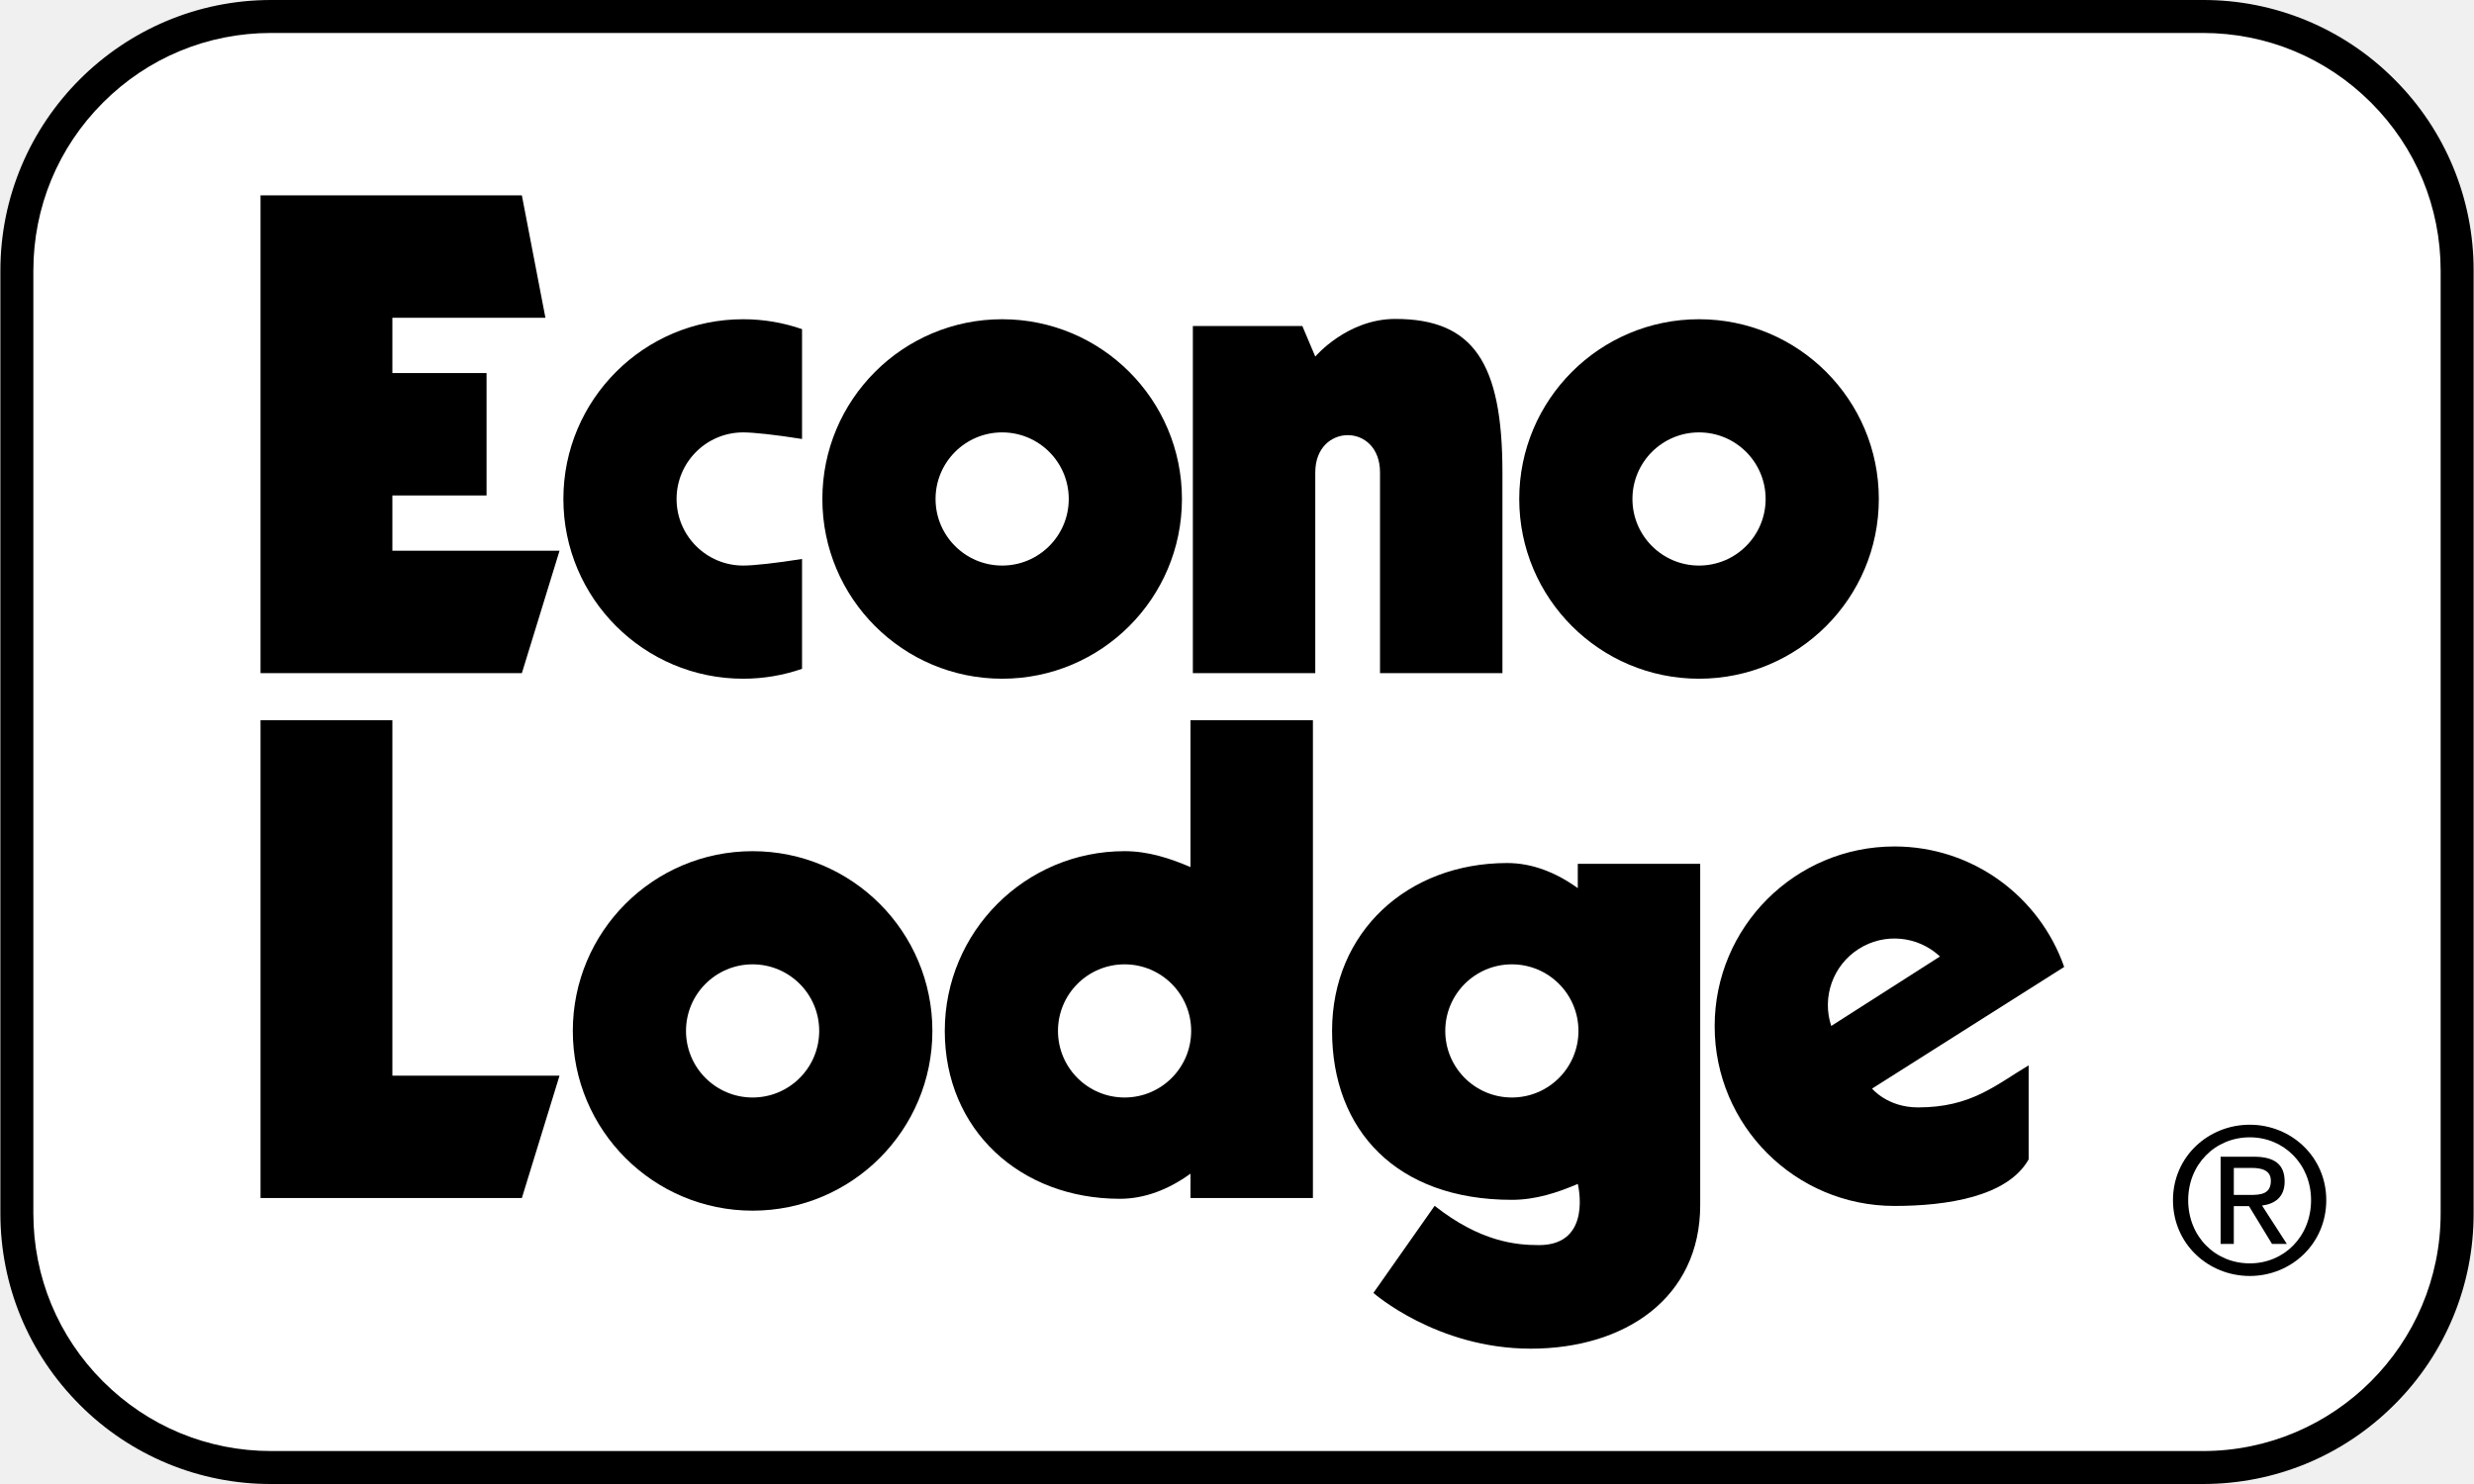
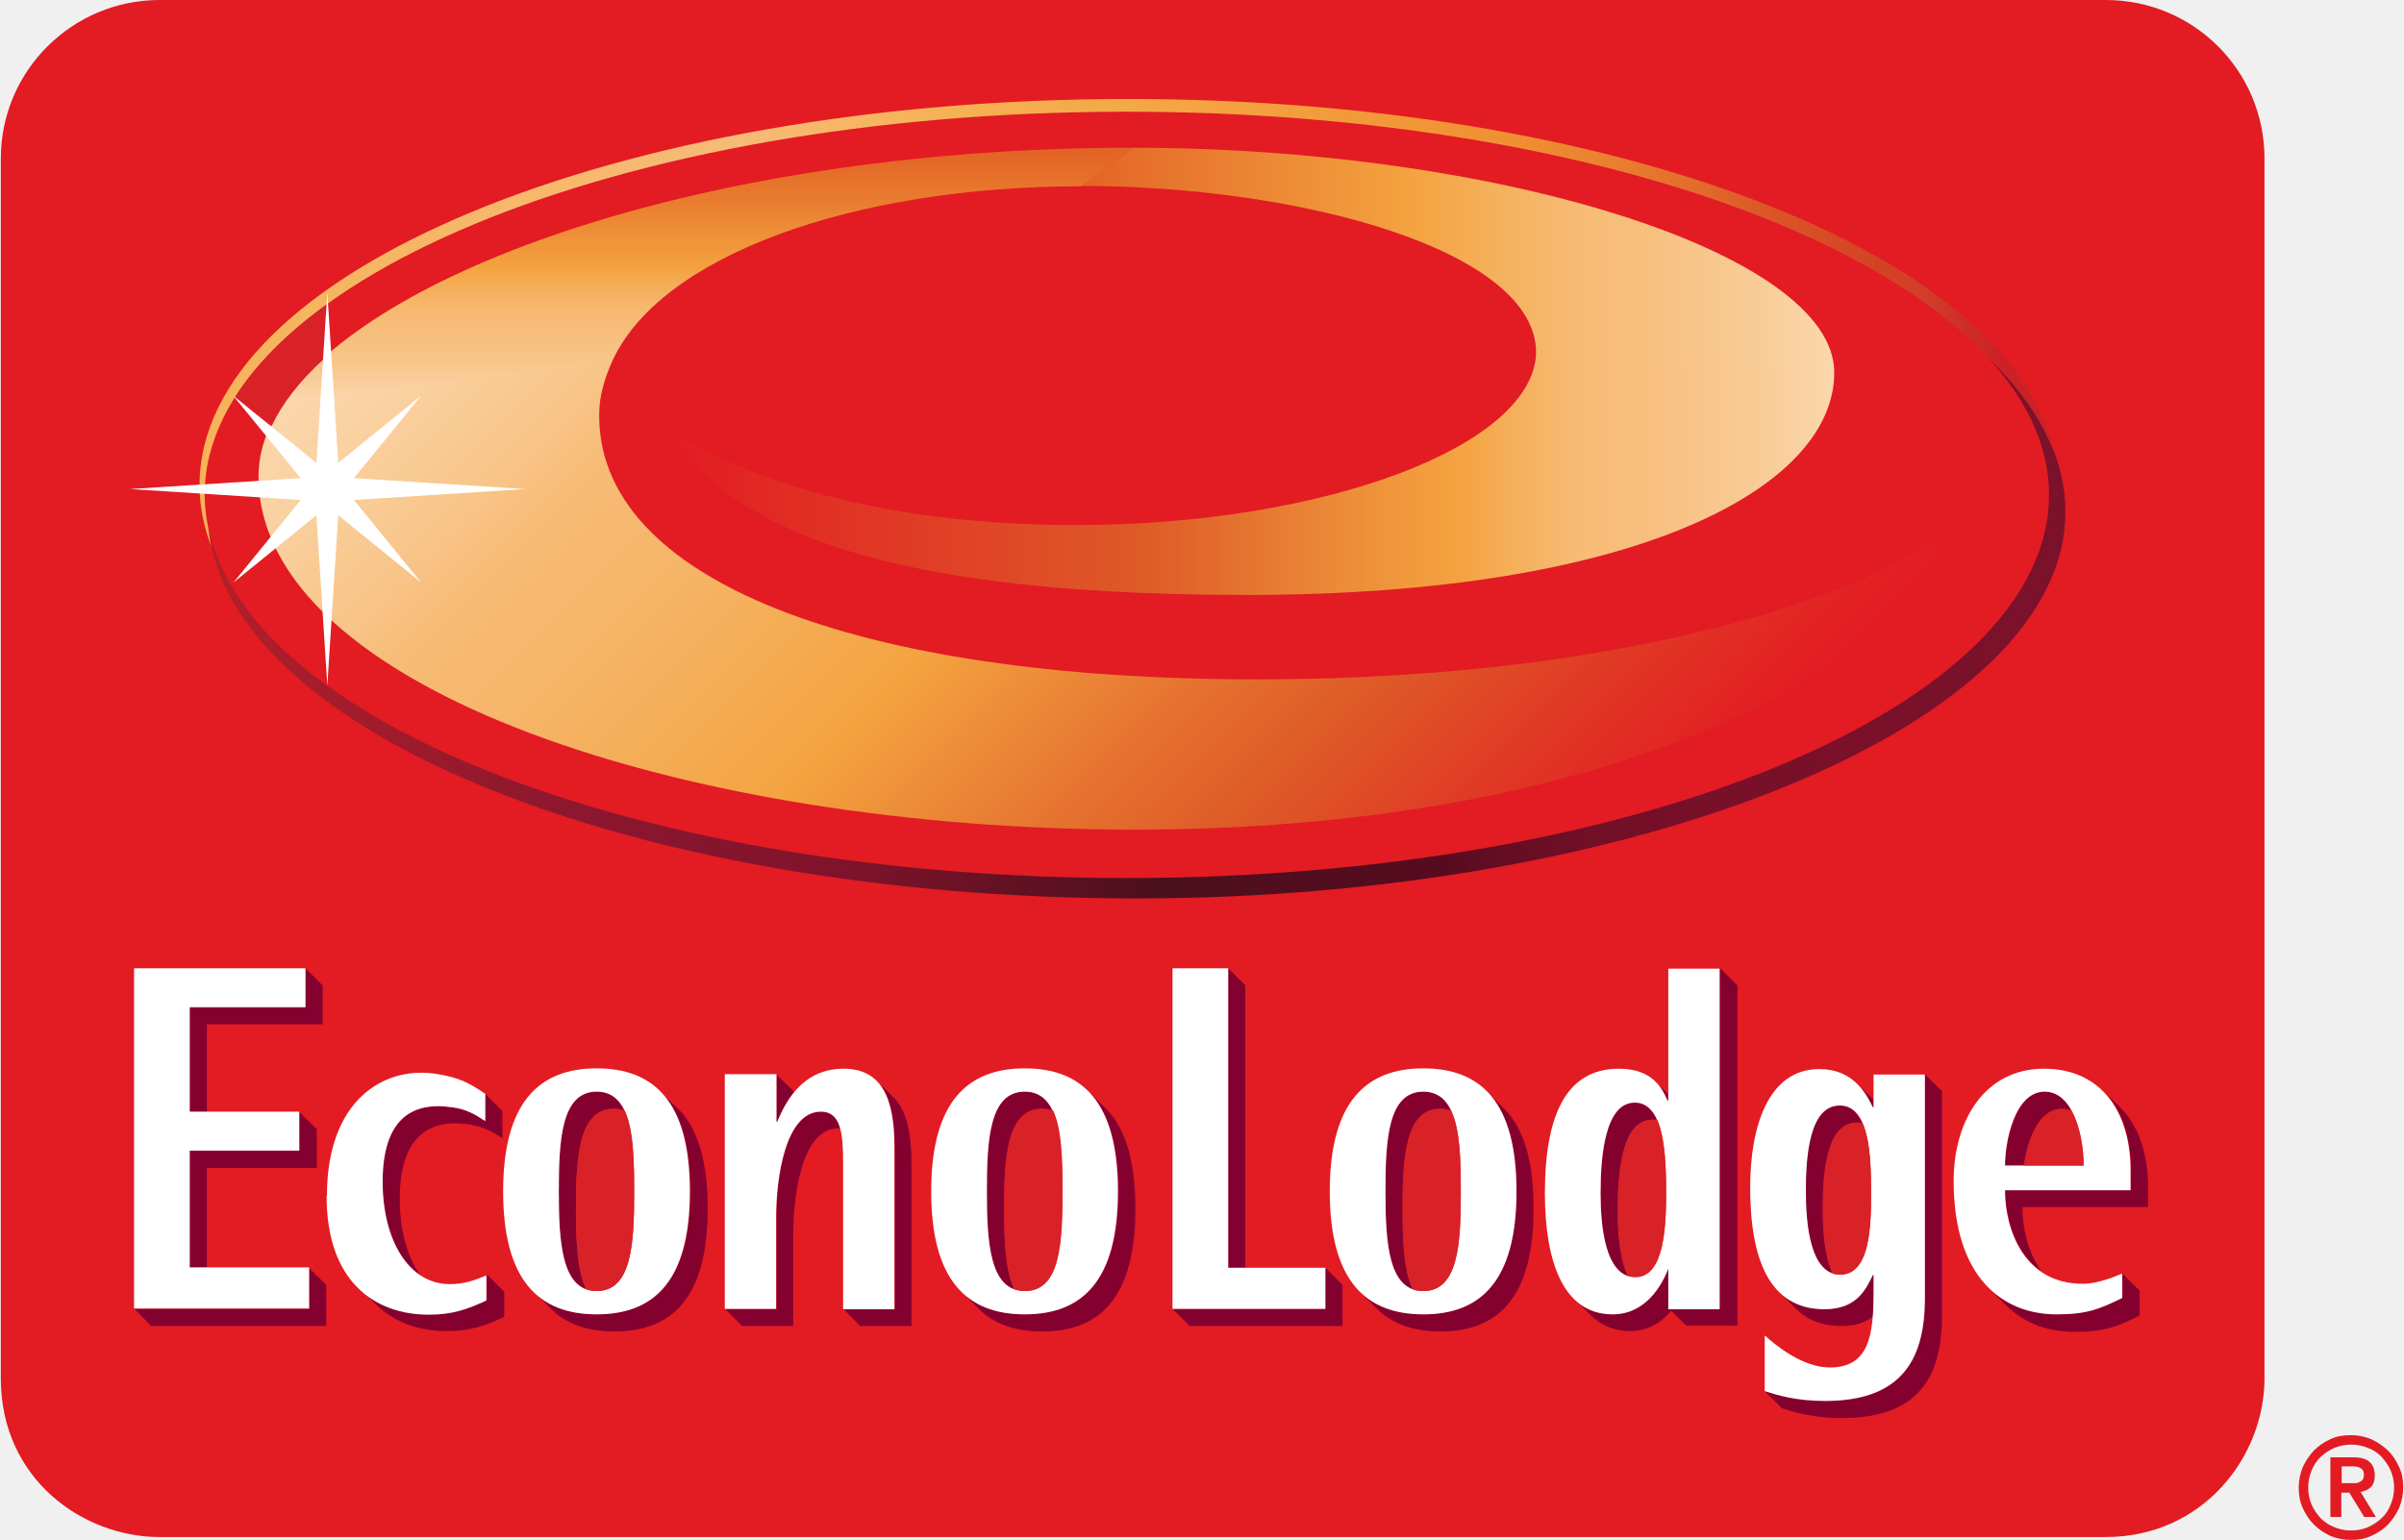
- <svg xmlns="http://www.w3.org/2000/svg" width="2500" height="1500" viewBox="0 0 147.727 88.664">
-   <path d="M142.99 4.737A16.066 16.066 0 0 0 131.555 0H16.172C7.255 0 0 7.255 0 16.172v56.32c0 4.319 1.683 8.381 4.737 11.436a16.069 16.069 0 0 0 11.435 4.736h115.383c4.319 0 8.38-1.682 11.435-4.736a16.07 16.07 0 0 0 4.737-11.436v-56.32a16.07 16.07 0 0 0-4.737-11.435z" />
-   <path d="M145.758 72.492c0 7.832-6.371 14.203-14.203 14.203H16.172c-3.794 0-7.36-1.478-10.043-4.16s-4.16-6.25-4.16-10.043v-56.32c0-3.793 1.478-7.36 4.16-10.043s6.249-4.16 10.043-4.16h115.383c3.794 0 7.36 1.478 10.043 4.16s4.16 6.25 4.16 10.043v56.32z" fill="#fff" />
-   <path d="M71.086 43.031v8.775c-1.205-.518-2.517-.952-3.938-.952-5.931 0-10.739 4.809-10.739 10.739 0 5.931 4.527 10.031 10.458 10.031 1.48 0 2.909-.555 4.219-1.501v1.455h7.312V43.031h-7.312zM23.414 32.906v-3.304h5.625v-7.313h-5.625v-3.305h9.141l-1.407-7.312H15.539v28.547h15.609l2.25-7.313zM23.414 64.266V43.031h-7.875v28.547h15.609l2.25-7.312z" />
-   <circle cx="59.836" cy="29.812" r="10.739" />
-   <circle cx="59.836" cy="29.812" r="3.978" fill="#fff" />
-   <circle cx="44.93" cy="61.594" r="10.739" />
-   <circle cx="44.93" cy="61.594" r="3.978" fill="#fff" />
-   <circle cx="101.461" cy="29.812" r="10.739" />
-   <circle cx="101.461" cy="29.812" r="3.978" fill="#fff" />
-   <path d="M47.883 33.396c-1.577.252-2.896.394-3.516.394a3.978 3.978 0 1 1 0-7.956c.619 0 1.939.142 3.516.394v-6.563a10.712 10.712 0 0 0-3.516-.592c-5.931 0-10.739 4.809-10.739 10.739 0 5.931 4.809 10.739 10.739 10.739 1.231 0 2.414-.21 3.516-.592v-6.563zM83.32 19.055c-2.883 0-4.781 2.25-4.781 2.25l-.773-1.828h-6.539v20.742h7.312V28.224c0-2.953 3.867-2.981 3.867 0v11.995h7.312V28.224c.001-6.568-1.757-9.169-6.398-9.169z" />
-   <circle cx="67.148" cy="61.594" r="3.978" fill="#fff" />
-   <path d="M101.531 72V51.609h-7.312v1.455c-1.31-.946-2.738-1.501-4.219-1.501-5.931 0-10.458 4.101-10.458 10.031 0 5.931 3.849 10.092 10.739 10.092 1.421 0 2.732-.433 3.938-.951 0 0 .914 3.656-2.32 3.656-1.406 0-3.516-.211-6.231-2.347l-3.656 5.203s3.771 3.331 9.396 3.331 10.123-3.023 10.123-8.578z" />
-   <circle cx="90.281" cy="61.594" r="3.978" fill="#fff" />
-   <path d="M121.148 63.651c-2.016 1.207-3.445 2.513-6.609 2.513-1.828 0-2.742-1.125-2.742-1.125l11.475-7.268c-1.464-4.19-5.449-7.198-10.139-7.198-5.931 0-10.739 4.809-10.739 10.739 0 5.931 4.808 10.739 10.739 10.739 3.111 0 6.75-.544 8.016-2.781v-5.619z" />
-   <path d="M115.852 57.146a3.978 3.978 0 0 0-6.495 4.152l6.495-4.152z" fill="#fff" />
-   <path d="M129.77 71.704c0-2.594 2.104-4.506 4.59-4.506 2.463 0 4.566 1.913 4.566 4.506 0 2.618-2.104 4.531-4.566 4.531-2.486 0-4.59-1.913-4.59-4.531z" />
-   <path d="M134.36 75.482c2.044 0 3.658-1.602 3.658-3.778 0-2.14-1.614-3.753-3.658-3.753-2.068 0-3.682 1.614-3.682 3.753.001 2.176 1.614 3.778 3.682 3.778z" fill="#fff" />
-   <path d="M133.404 74.322h-.789V69.11h1.984c1.231 0 1.841.454 1.841 1.482 0 .932-.586 1.339-1.351 1.435l1.482 2.295h-.885l-1.375-2.259h-.908v2.259z" />
-   <path d="M134.349 71.394c.669 0 1.267-.048 1.267-.849 0-.646-.585-.765-1.136-.765h-1.076v1.614h.945z" fill="#fff" />
+ <svg xmlns="http://www.w3.org/2000/svg" id="b" viewBox="0.0 0.0 66.0 42.31" style="cursor: default;" width="395.092" height="253.106">
+   <defs>
+     <style>.l{fill:#e31b23;}.l,.m,.n,.o,.p,.q,.r,.s,.t,.u,.v,.w{stroke-width:0px;}.m{fill:#d92128;}.n{fill:#84002f;}.o{fill:#fff;}.p{fill:url(#e);}.q{fill:url(#f);}.r{fill:url(#d);}.s{fill:url(#j);}.t{fill:url(#i);}.u{fill:url(#h);}.v{fill:url(#g);}.w{fill:url(#k);}</style>
+     <linearGradient id="d" x1="42.21" y1="9.95" x2="50.35" y2="9.95" gradientUnits="userSpaceOnUse">
+       <stop offset="0" stop-color="#f6ba76" />
+       <stop offset=".11" stop-color="#f6ba76" />
+       <stop offset=".33" stop-color="#f6bd7c" />
+       <stop offset=".64" stop-color="#f7c68d" />
+       <stop offset=".98" stop-color="#f9d5a9" />
+       <stop offset="1" stop-color="#fad6ab" />
+     </linearGradient>
+     <linearGradient id="e" x1="7.71" y1="10.46" x2="16.88" y2="10.46" gradientUnits="userSpaceOnUse">
+       <stop offset="0" stop-color="#fad6ab" />
+       <stop offset=".02" stop-color="#f9d5a9" />
+       <stop offset=".36" stop-color="#f7c68d" />
+       <stop offset=".67" stop-color="#f6bd7c" />
+       <stop offset=".89" stop-color="#f6ba76" />
+       <stop offset="1" stop-color="#f6ba76" />
+     </linearGradient>
+     <linearGradient id="f" x1="18.19" y1="13.01" x2="50.37" y2="13.01" gradientUnits="userSpaceOnUse">
+       <stop offset="0" stop-color="#e31b23" />
+       <stop offset=".4" stop-color="#de5927" />
+       <stop offset=".41" stop-color="#de5a27" />
+       <stop offset=".59" stop-color="#ed8e39" />
+       <stop offset=".68" stop-color="#f4a340" />
+       <stop offset=".73" stop-color="#f5b05c" />
+       <stop offset=".78" stop-color="#f7bb75" />
+       <stop offset=".84" stop-color="#f7bf7e" />
+       <stop offset=".94" stop-color="#f9cc97" />
+       <stop offset="1" stop-color="#fbd7ac" />
+     </linearGradient>
+     <linearGradient id="g" x1="29.67" y1="7.15" x2="50.37" y2="7.15" gradientUnits="userSpaceOnUse">
+       <stop offset="0" stop-color="#e36426" />
+       <stop offset=".44" stop-color="#f4a340" />
+       <stop offset=".55" stop-color="#f5b05c" />
+       <stop offset=".66" stop-color="#f7bb75" />
+       <stop offset=".75" stop-color="#f7bf7e" />
+       <stop offset=".9" stop-color="#f9cc97" />
+       <stop offset="1" stop-color="#fbd7ac" />
+     </linearGradient>
+     <linearGradient id="h" x1="19.45" y1="10.98" x2="19.45" y2="4.06" gradientUnits="userSpaceOnUse">
+       <stop offset="0" stop-color="#fbd7ac" />
+       <stop offset=".01" stop-color="#fad5a8" />
+       <stop offset=".14" stop-color="#f8c68c" />
+       <stop offset=".25" stop-color="#f7be7b" />
+       <stop offset=".33" stop-color="#f7bb75" />
+       <stop offset=".38" stop-color="#f6b66b" />
+       <stop offset=".47" stop-color="#f5ab52" />
+       <stop offset=".52" stop-color="#f4a340" />
+       <stop offset=".79" stop-color="#e97c2f" />
+       <stop offset=".98" stop-color="#e36426" />
+     </linearGradient>
+     <linearGradient id="i" x1="17.08" y1="1.71" x2="42.07" y2="26.7" gradientUnits="userSpaceOnUse">
+       <stop offset="0" stop-color="#fbd7ac" />
+       <stop offset=".06" stop-color="#fad1a1" />
+       <stop offset=".16" stop-color="#f8c487" />
+       <stop offset=".21" stop-color="#f7bb75" />
+       <stop offset=".29" stop-color="#f6b66b" />
+       <stop offset=".41" stop-color="#f5ab52" />
+       <stop offset=".49" stop-color="#f4a340" />
+       <stop offset=".66" stop-color="#e5712f" />
+       <stop offset=".76" stop-color="#de5927" />
+       <stop offset=".91" stop-color="#e12f24" />
+       <stop offset="1" stop-color="#e31b23" />
+     </linearGradient>
+     <linearGradient id="j" x1="5.71" y1="17.24" x2="56.72" y2="17.24" gradientUnits="userSpaceOnUse">
+       <stop offset="0" stop-color="#b31f29" />
+       <stop offset=".19" stop-color="#8d172e" />
+       <stop offset=".34" stop-color="#7f132b" />
+       <stop offset=".51" stop-color="#4c101d" />
+       <stop offset=".66" stop-color="#560b1f" />
+       <stop offset=".7" stop-color="#660d23" />
+       <stop offset=".75" stop-color="#720f27" />
+       <stop offset=".82" stop-color="#791029" />
+       <stop offset="1" stop-color="#7b112a" />
+     </linearGradient>
+     <linearGradient id="k" x1="5.46" y1="8.86" x2="56.39" y2="8.86" gradientUnits="userSpaceOnUse">
+       <stop offset="0" stop-color="#f6b359" />
+       <stop offset=".29" stop-color="#f7bb77" />
+       <stop offset=".41" stop-color="#f6b153" />
+       <stop offset=".53" stop-color="#f5a542" />
+       <stop offset=".67" stop-color="#f19435" />
+       <stop offset=".71" stop-color="#ef8f33" />
+       <stop offset=".76" stop-color="#ea8030" />
+       <stop offset=".81" stop-color="#e2692b" />
+       <stop offset=".85" stop-color="#db5426" />
+       <stop offset=".86" stop-color="#da5126" />
+       <stop offset=".9" stop-color="#d44326" />
+       <stop offset=".93" stop-color="#d23e27" />
+       <stop offset=".97" stop-color="#cc2127" />
+       <stop offset="1" stop-color="#c92127" />
+     </linearGradient>
+   </defs>
+   <g id="c">
+     <path class="l" d="M57.82,0H4.36C1.97,0,0,1.94,0,4.36v33.52c0,2.78,2.27,4.36,4.36,4.36h53.47c2.67,0,4.36-2.21,4.36-4.36V4.36c0-2.42-1.95-4.36-4.36-4.36Z" />
+     <path class="r" d="M42.21,9.52v.39l8.13.47s.04-.22-.07-.35c-.11-.13-8.06-.51-8.06-.51Z" />
+     <path class="p" d="M16.88,9.72s-.2.39-.27.61-8.9.87-8.9.87c0,0,.2-.35.31-.44s8.86-1.03,8.86-1.03Z" />
+     <polygon class="n" points="5.19 27.69 5.19 30.56 5.66 30.56 5.66 28.15 8.84 28.15 8.84 27.08 8.37 26.61 8.37 27.69 5.19 27.69" />
+     <polygon class="n" points="8.47 34.85 8.47 35.97 3.67 35.97 4.13 36.44 8.94 36.44 8.94 35.31 8.47 34.85" />
+     <polygon class="n" points="8.68 31.03 8.2 30.56 8.2 31.63 5.19 31.63 5.19 34.84 5.66 34.84 5.66 32.1 8.68 32.1 8.68 31.03" />
+     <path class="n" d="M16.08,35.43c-.25-.51-.28-1.35-.28-2.22,0-1.42.08-2.74,1.04-2.74.11,0,.2.02.29.05-.15-.32-.39-.52-.76-.52-.96,0-1.04,1.32-1.04,2.74,0,1.26.07,2.44.75,2.69ZM18.62,30.49l-.41-.4c.47.53.73,1.39.73,2.65,0,2.45-.98,3.38-2.56,3.38-.68,0-1.25-.17-1.68-.57l.47.47c.43.4,1.01.57,1.69.57,1.58,0,2.56-.92,2.56-3.38,0-1.31-.28-2.19-.79-2.72Z" />
+     <path class="n" d="M21.31,30.83h.02c.09-.23.23-.52.45-.79v-.05l-.47-.46v1.3Z" />
+     <path class="n" d="M22.54,30.55c-.99,0-1.23,1.86-1.23,2.89v2.53h-1.41l.46.47h1.41v-2.54c0-1.03.23-2.89,1.23-2.89.02,0,.04,0,.06,0-.08-.29-.23-.47-.53-.47Z" />
+     <path class="n" d="M24.58,30.21l-.43-.42c.29.37.41.96.41,1.73v4.45h-1.41l.46.47h1.41v-4.45c0-.82-.13-1.43-.45-1.79Z" />
+     <path class="n" d="M27.84,35.43c-.25-.51-.28-1.35-.28-2.22,0-1.42.08-2.74,1.04-2.74.11,0,.21.02.29.05-.15-.32-.39-.52-.76-.52-.96,0-1.04,1.32-1.04,2.74,0,1.26.07,2.44.75,2.69Z" />
+     <path class="n" d="M30.4,30.51l-.47-.47c.49.53.77,1.4.77,2.7,0,2.45-.98,3.38-2.56,3.38-.68,0-1.26-.17-1.69-.57l.47.47c.43.4,1.01.57,1.69.57,1.58,0,2.56-.92,2.56-3.38,0-1.3-.27-2.17-.77-2.7Z" />
+     <polygon class="n" points="36.39 34.84 36.39 35.97 32.19 35.97 32.66 36.44 36.86 36.44 36.86 35.31 36.39 34.84" />
+     <polygon class="n" points="34.19 34.84 34.19 27.08 33.72 26.61 33.72 34.84 34.19 34.84" />
+     <path class="n" d="M38.79,35.43c-.25-.51-.28-1.35-.28-2.22,0-1.42.08-2.74,1.04-2.74.11,0,.21.02.29.05-.15-.32-.39-.52-.76-.52-.96,0-1.04,1.32-1.04,2.74,0,1.26.07,2.44.75,2.69Z" />
+     <path class="n" d="M41.34,30.51l-.58-.58h0c.56.52.88,1.42.88,2.81,0,2.45-.98,3.38-2.56,3.38-.69,0-1.26-.18-1.7-.58l.48.48c.43.39,1,.57,1.69.57,1.58,0,2.56-.92,2.56-3.38,0-1.3-.27-2.17-.77-2.7Z" />
+     <path class="n" d="M44.7,35.07c-.24-.5-.28-1.27-.28-1.81,0-1,.11-2.48.94-2.48.05,0,.1,0,.15.02-.13-.29-.32-.49-.62-.49-.83,0-.94,1.48-.94,2.48,0,.79.09,2.06.75,2.28Z" />
+     <path class="n" d="M47.23,26.61v9.36h-1.41v-1.08h-.02c-.16.41-.6,1.23-1.52,1.23-.46,0-.81-.16-1.08-.45,0,0,0,0,0,0l.52.51c.27.25.61.4,1.04.4.52,0,.88-.26,1.13-.56l.41.41h1.41v-9.35l-.47-.47Z" />
+     <path class="n" d="M45.48,29.74c.15.16.24.34.31.5h.02v-.16l-.34-.34Z" />
+     <path class="n" d="M45.46,29.72l-.02-.02h0s.02.01.02.02Z" />
+     <path class="n" d="M51.45,35.03h-.02c-.2.42-.46.94-1.33.94-.54,0-.96-.18-1.27-.5h0s.5.51.5.51c.31.3.71.46,1.24.46.41,0,.69-.11.88-.28,0-.05,0-.11,0-.16v-.96Z" />
+     <path class="n" d="M50.51,30.39c-.83,0-.93,1.39-.93,2.34,0,.82.09,2.06.74,2.27-.23-.49-.27-1.25-.27-1.8,0-.95.1-2.35.93-2.35.06,0,.11,0,.16.02-.13-.29-.33-.49-.63-.49Z" />
+     <path class="n" d="M51.43,30.42h.02v-.19l-.47-.47h0c.21.2.34.44.44.66Z" />
+     <path class="n" d="M52.86,29.52v6.15c0,1.6-.56,2.83-2.74,2.83-.81,0-1.31-.16-1.66-.27l.47.47c.35.11.85.27,1.66.27,2.18,0,2.74-1.23,2.74-2.83v-6.15l-.47-.47Z" />
+     <path class="n" d="M57.78,29.99l-.07-.07s0,0,0,0c.03.03.06.05.08.08Z" />
+     <path class="n" d="M56.63,30.47c.09,0,.18.02.26.05-.17-.31-.41-.52-.73-.52-.82,0-1.09,1.36-1.09,2.03h.51c.1-.69.4-1.56,1.05-1.56Z" />
+     <path class="n" d="M58.28,35.67c-.63.31-.98.45-1.8.45-.68,0-1.34-.21-1.85-.71l.49.49c.51.49,1.16.7,1.84.7.82,0,1.17-.13,1.8-.45v-.68l-.47-.47v.68Z" />
+     <path class="n" d="M54.6,35.38h0s.01.01.01.01c0,0,0,0-.01-.01Z" />
+     <path class="n" d="M58.27,30.48l-.47-.47c.49.51.72,1.29.72,2.14v.55h-3.45c0,.78.27,1.74.99,2.24-.37-.52-.52-1.19-.52-1.77h3.45v-.55c0-.85-.23-1.63-.72-2.14Z" />
+     <path class="n" d="M13.31,30.81c-.27-.18-.52-.33-.91-.38-1.14-.17-1.91.36-1.91,2.05,0,1.15.37,2.12,1.03,2.56-.36-.51-.56-1.25-.56-2.09,0-1.68.77-2.22,1.91-2.05.38.06.64.2.91.38v-.75s-.44-.43-.47-.47v.74Z" />
+     <path class="n" d="M13.35,35.03h0v.69c-.52.24-.93.39-1.58.39-.7,0-1.36-.2-1.86-.66l.42.42c.51.49,1.2.71,1.92.71.65,0,1.06-.15,1.58-.39v-.69l-.47-.47Z" />
+     <path class="o" d="M3.66,26.61h4.71v1.07h-3.18v2.87h3.01v1.07h-3.01v3.21h3.28v1.13H3.66v-9.36Z" />
+     <path class="o" d="M13.8,32.74c0-2.45.99-3.38,2.57-3.38s2.56.92,2.56,3.38-.98,3.38-2.56,3.38-2.57-.92-2.57-3.38ZM16.37,35.48c.97,0,1.03-1.32,1.03-2.74s-.06-2.74-1.03-2.74-1.04,1.32-1.04,2.74.08,2.74,1.04,2.74Z" />
+     <path class="o" d="M19.9,29.52h1.41v1.31h.02c.22-.53.68-1.46,1.82-1.46,1.04,0,1.4.79,1.4,2.16v4.45h-1.41v-4.03c0-.8-.06-1.4-.61-1.4-.99,0-1.23,1.86-1.23,2.89v2.53h-1.41v-6.45Z" />
+     <path class="o" d="M25.56,32.74c0-2.45.99-3.38,2.57-3.38s2.56.92,2.56,3.38-.98,3.38-2.56,3.38-2.57-.92-2.57-3.38ZM28.13,35.48c.97,0,1.03-1.32,1.03-2.74s-.06-2.74-1.03-2.74-1.04,1.32-1.04,2.74.08,2.74,1.04,2.74Z" />
+     <path class="o" d="M32.19,26.61h1.53v8.23h2.67v1.13h-4.2v-9.36Z" />
+     <path class="o" d="M36.51,32.74c0-2.45.99-3.38,2.57-3.38s2.56.92,2.56,3.38-.98,3.38-2.56,3.38-2.57-.92-2.57-3.38ZM39.08,35.48c.97,0,1.03-1.32,1.03-2.74s-.06-2.74-1.03-2.74-1.04,1.32-1.04,2.74.08,2.74,1.04,2.74Z" />
+     <path class="o" d="M45.82,34.89h-.02c-.16.41-.6,1.23-1.52,1.23-1.39,0-1.86-1.52-1.86-3.33,0-2.17.6-3.42,2.03-3.42.9,0,1.18.5,1.34.88h.02v-3.63h1.41v9.36h-1.41v-1.08ZM44.91,35.1c.8,0,.84-1.45.84-2.32,0-1-.04-2.48-.86-2.48s-.94,1.48-.94,2.48c0,.87.11,2.32.96,2.32Z" />
+     <path class="o" d="M52.86,35.67c0,1.6-.56,2.83-2.74,2.83-.81,0-1.31-.16-1.66-.27v-1.53c.29.26,1.03.88,1.79.88,1.09,0,1.2-.91,1.2-2.1v-.44h-.02c-.2.42-.46.94-1.33.94-1.51,0-2.04-1.37-2.04-3.35,0-1.64.48-3.25,1.9-3.25.88,0,1.25.59,1.47,1.05h.02v-.9h1.41v6.15ZM50.53,35.03c.85,0,.85-1.42.85-2.26,0-.98-.03-2.39-.86-2.39s-.93,1.39-.93,2.34c0,.9.11,2.31.95,2.31Z" />
+     <path class="o" d="M58.28,35.67c-.63.31-.98.45-1.8.45-1.46,0-2.83-.98-2.83-3.67,0-1.65.85-3.08,2.48-3.08s2.38,1.26,2.38,2.79v.55h-3.45c0,1.1.54,2.57,2.13,2.57.37,0,.75-.14,1.09-.28v.68ZM57.22,32.03c0-.84-.29-2.03-1.07-2.03-.82,0-1.09,1.36-1.09,2.03h2.15Z" />
+     <path class="o" d="M8.96,32.85c0-2.59,1.54-3.56,2.99-3.34.64.1.9.24,1.36.55v.75c-.27-.18-.52-.33-.91-.38-1.14-.17-1.91.36-1.91,2.05,0,1.56.69,2.81,1.85,2.81.4,0,.69-.11,1-.24v.69c-.52.24-.93.39-1.58.39-1.49,0-2.81-.91-2.81-3.26Z" />
+     <path class="q" d="M50.37,10.24c0,3.14-5.38,6.11-16.15,6.11s-14.34-2.1-16.03-4.64c2.17,1.44,5.94,2.72,11.33,2.72,6.86,0,12.66-2.19,12.66-4.79" />
+     <path class="v" d="M31.09,4.06c9.99,0,19.28,2.88,19.28,6.18l-8.19-.54c0-2.83-6.48-4.59-12.51-4.59" />
+     <path class="u" d="M31.09,4.06c-11.25,0-20.59,3.18-23.27,6.92l8.94-.97c1.28-2.99,6.69-4.89,12.91-4.89" />
+     <path class="t" d="M16.76,10.01c-.18.43-.31.86-.32,1.33-.09,4.6,7.05,7.33,18.07,7.33s17.23-2.69,18.93-4.01c-1.69,4.22-10.07,8.14-22.3,8.14S7.08,18.95,7.08,13.09c0-.72.27-1.45.77-2.15" />
+     <path class="s" d="M54.55,9.78c1.11,1.19,1.72,2.47,1.72,3.82,0,5.81-11.34,10.53-25.33,10.53-13.25,0-24.13-4.23-25.23-9.62.55,5.66,11.75,10.18,25.49,10.18s25.52-4.75,25.52-10.62c0-1.53-.78-2.98-2.17-4.29Z" />
+     <path class="w" d="M5.7,14.52c-.06-.3-.1-.61-.1-.92,0-5.81,11.34-10.53,25.33-10.53,10.75,0,19.93,2.78,23.61,6.71.87.82,1.5,1.7,1.85,2.61-1.15-5.42-12.09-9.67-25.42-9.67C16.88,2.72,5.46,7.47,5.46,13.33c0,.57.11,1.13.32,1.68-.04-.17-.06-.33-.08-.5Z" />
+     <path class="m" d="M50.99,30.85c-.83,0-.93,1.4-.93,2.35,0,.56.04,1.31.27,1.8.06.02.13.03.2.03.85,0,.85-1.42.85-2.26,0-.61-.01-1.4-.23-1.89-.05-.01-.1-.02-.16-.02Z" />
+     <path class="m" d="M39.55,30.47c-.96,0-1.04,1.32-1.04,2.74,0,.87.03,1.71.28,2.22.1.04.14.05.29.05.97,0,1.03-1.32,1.03-2.74,0-.87-.02-1.71-.27-2.22-.09-.03-.18-.05-.29-.05Z" />
+     <path class="m" d="M28.61,30.47c-.96,0-1.04,1.32-1.04,2.74,0,.87.03,1.71.28,2.22.09.03.18.05.29.05.97,0,1.03-1.32,1.03-2.74,0-.87-.02-1.71-.26-2.22-.09-.03-.18-.05-.29-.05Z" />
+     <path class="m" d="M17.13,30.52c-.09-.03-.18-.05-.29-.05-.96,0-1.04,1.32-1.04,2.74,0,.87.03,1.71.28,2.22.09.03.18.05.29.05.97,0,1.03-1.32,1.03-2.74,0-.86-.02-1.68-.25-2.2,0-.02,0-.02-.01-.02Z" />
+     <path class="m" d="M56.63,30.47c-.65,0-.96.87-1.05,1.56h1.64c0-.49-.1-1.08-.33-1.5-.08-.03-.17-.05-.26-.05Z" />
+     <path class="m" d="M8.85,9.89l.1-1.52c-1.09.79-1.94,1.64-2.51,2.54l1,.8c.29-.62.77-1.24,1.42-1.83Z" />
+     <path class="m" d="M45.36,30.77c-.83,0-.94,1.48-.94,2.48,0,.54.04,1.31.28,1.81-.01,0,0,.03.21.03.81,0,.84-1.45.84-2.32,0-.64-.02-1.48-.24-1.99-.05-.01-.1-.02-.15-.02Z" />
+     <polygon class="o" points="11.55 16.01 9.27 14.16 8.97 18.84 8.67 14.16 6.39 16.01 8.24 13.74 3.55 13.44 8.24 13.14 6.38 10.87 8.67 12.72 8.97 8.04 9.27 12.72 11.55 10.87 9.7 13.14 14.4 13.44 9.7 13.74 11.55 16.01" />
+     <path class="l" d="M63.13,40.88c0-.2.04-.38.11-.56.08-.17.18-.32.31-.46.13-.13.28-.23.45-.31.17-.08.36-.11.56-.11s.38.04.56.11c.17.08.32.18.46.31.13.13.23.28.31.46.08.17.11.36.11.56s-.04.38-.11.56c-.08.17-.18.32-.31.46-.13.13-.28.23-.46.31-.17.08-.36.11-.56.11s-.38-.04-.56-.11c-.17-.08-.32-.18-.45-.31-.13-.13-.23-.28-.31-.46-.08-.17-.11-.36-.11-.56ZM63.39,40.88c0,.16.03.32.09.46.06.14.15.27.25.38.11.11.23.19.38.25.14.06.3.09.46.09s.32-.03.46-.09c.14-.06.27-.15.38-.25s.19-.23.25-.38c.06-.14.09-.3.09-.46s-.03-.32-.09-.46c-.06-.14-.15-.27-.25-.38s-.23-.19-.38-.25c-.14-.06-.3-.09-.46-.09s-.31.03-.46.09c-.14.06-.27.15-.38.25-.11.11-.19.23-.25.38s-.09.3-.09.46ZM64.01,40.05h.63c.2,0,.34.04.44.13.09.08.14.21.14.37,0,.14-.04.25-.11.32-.07.07-.17.11-.28.13l.42.69h-.32l-.41-.67h-.22v.67h-.3v-1.64ZM64.31,40.76h.22s.09,0,.14,0c.05,0,.09-.01.13-.03.04-.02.07-.04.09-.07.02-.03.03-.07.03-.13s-.01-.1-.03-.13c-.02-.03-.05-.05-.09-.07-.04-.02-.08-.02-.13-.03s-.09,0-.14,0h-.22v.46Z" />
+   </g>
</svg>
